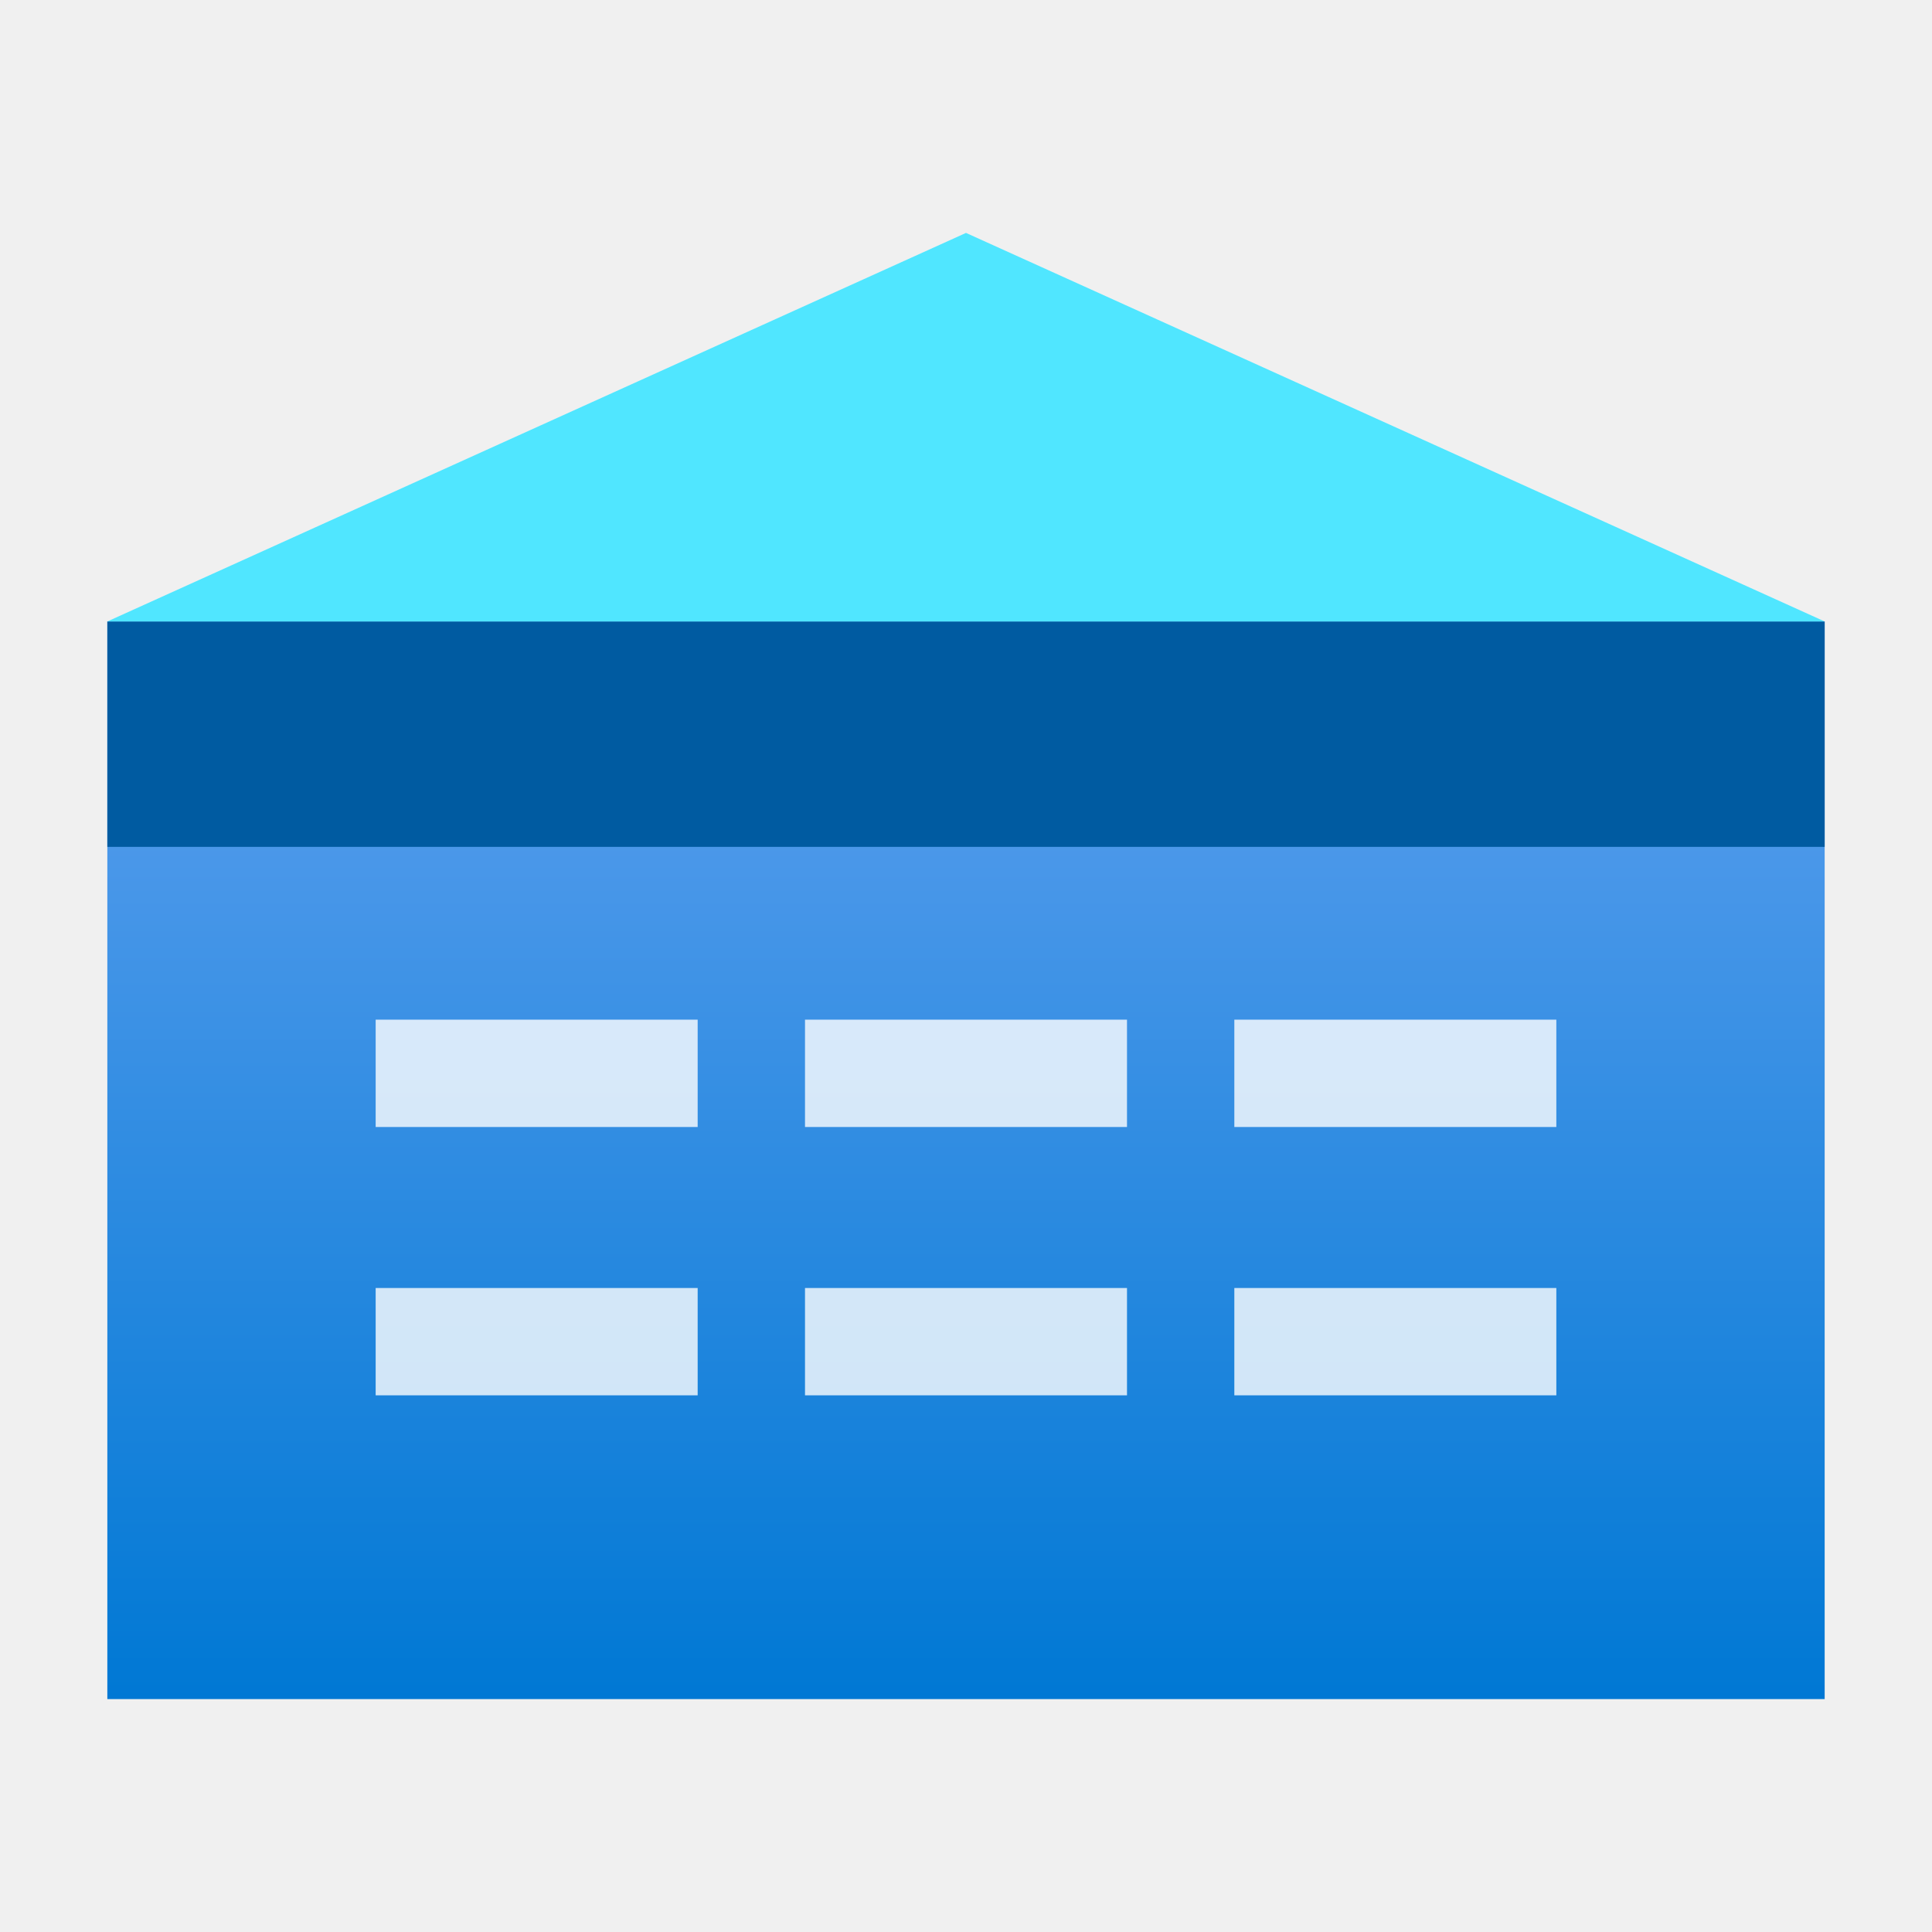
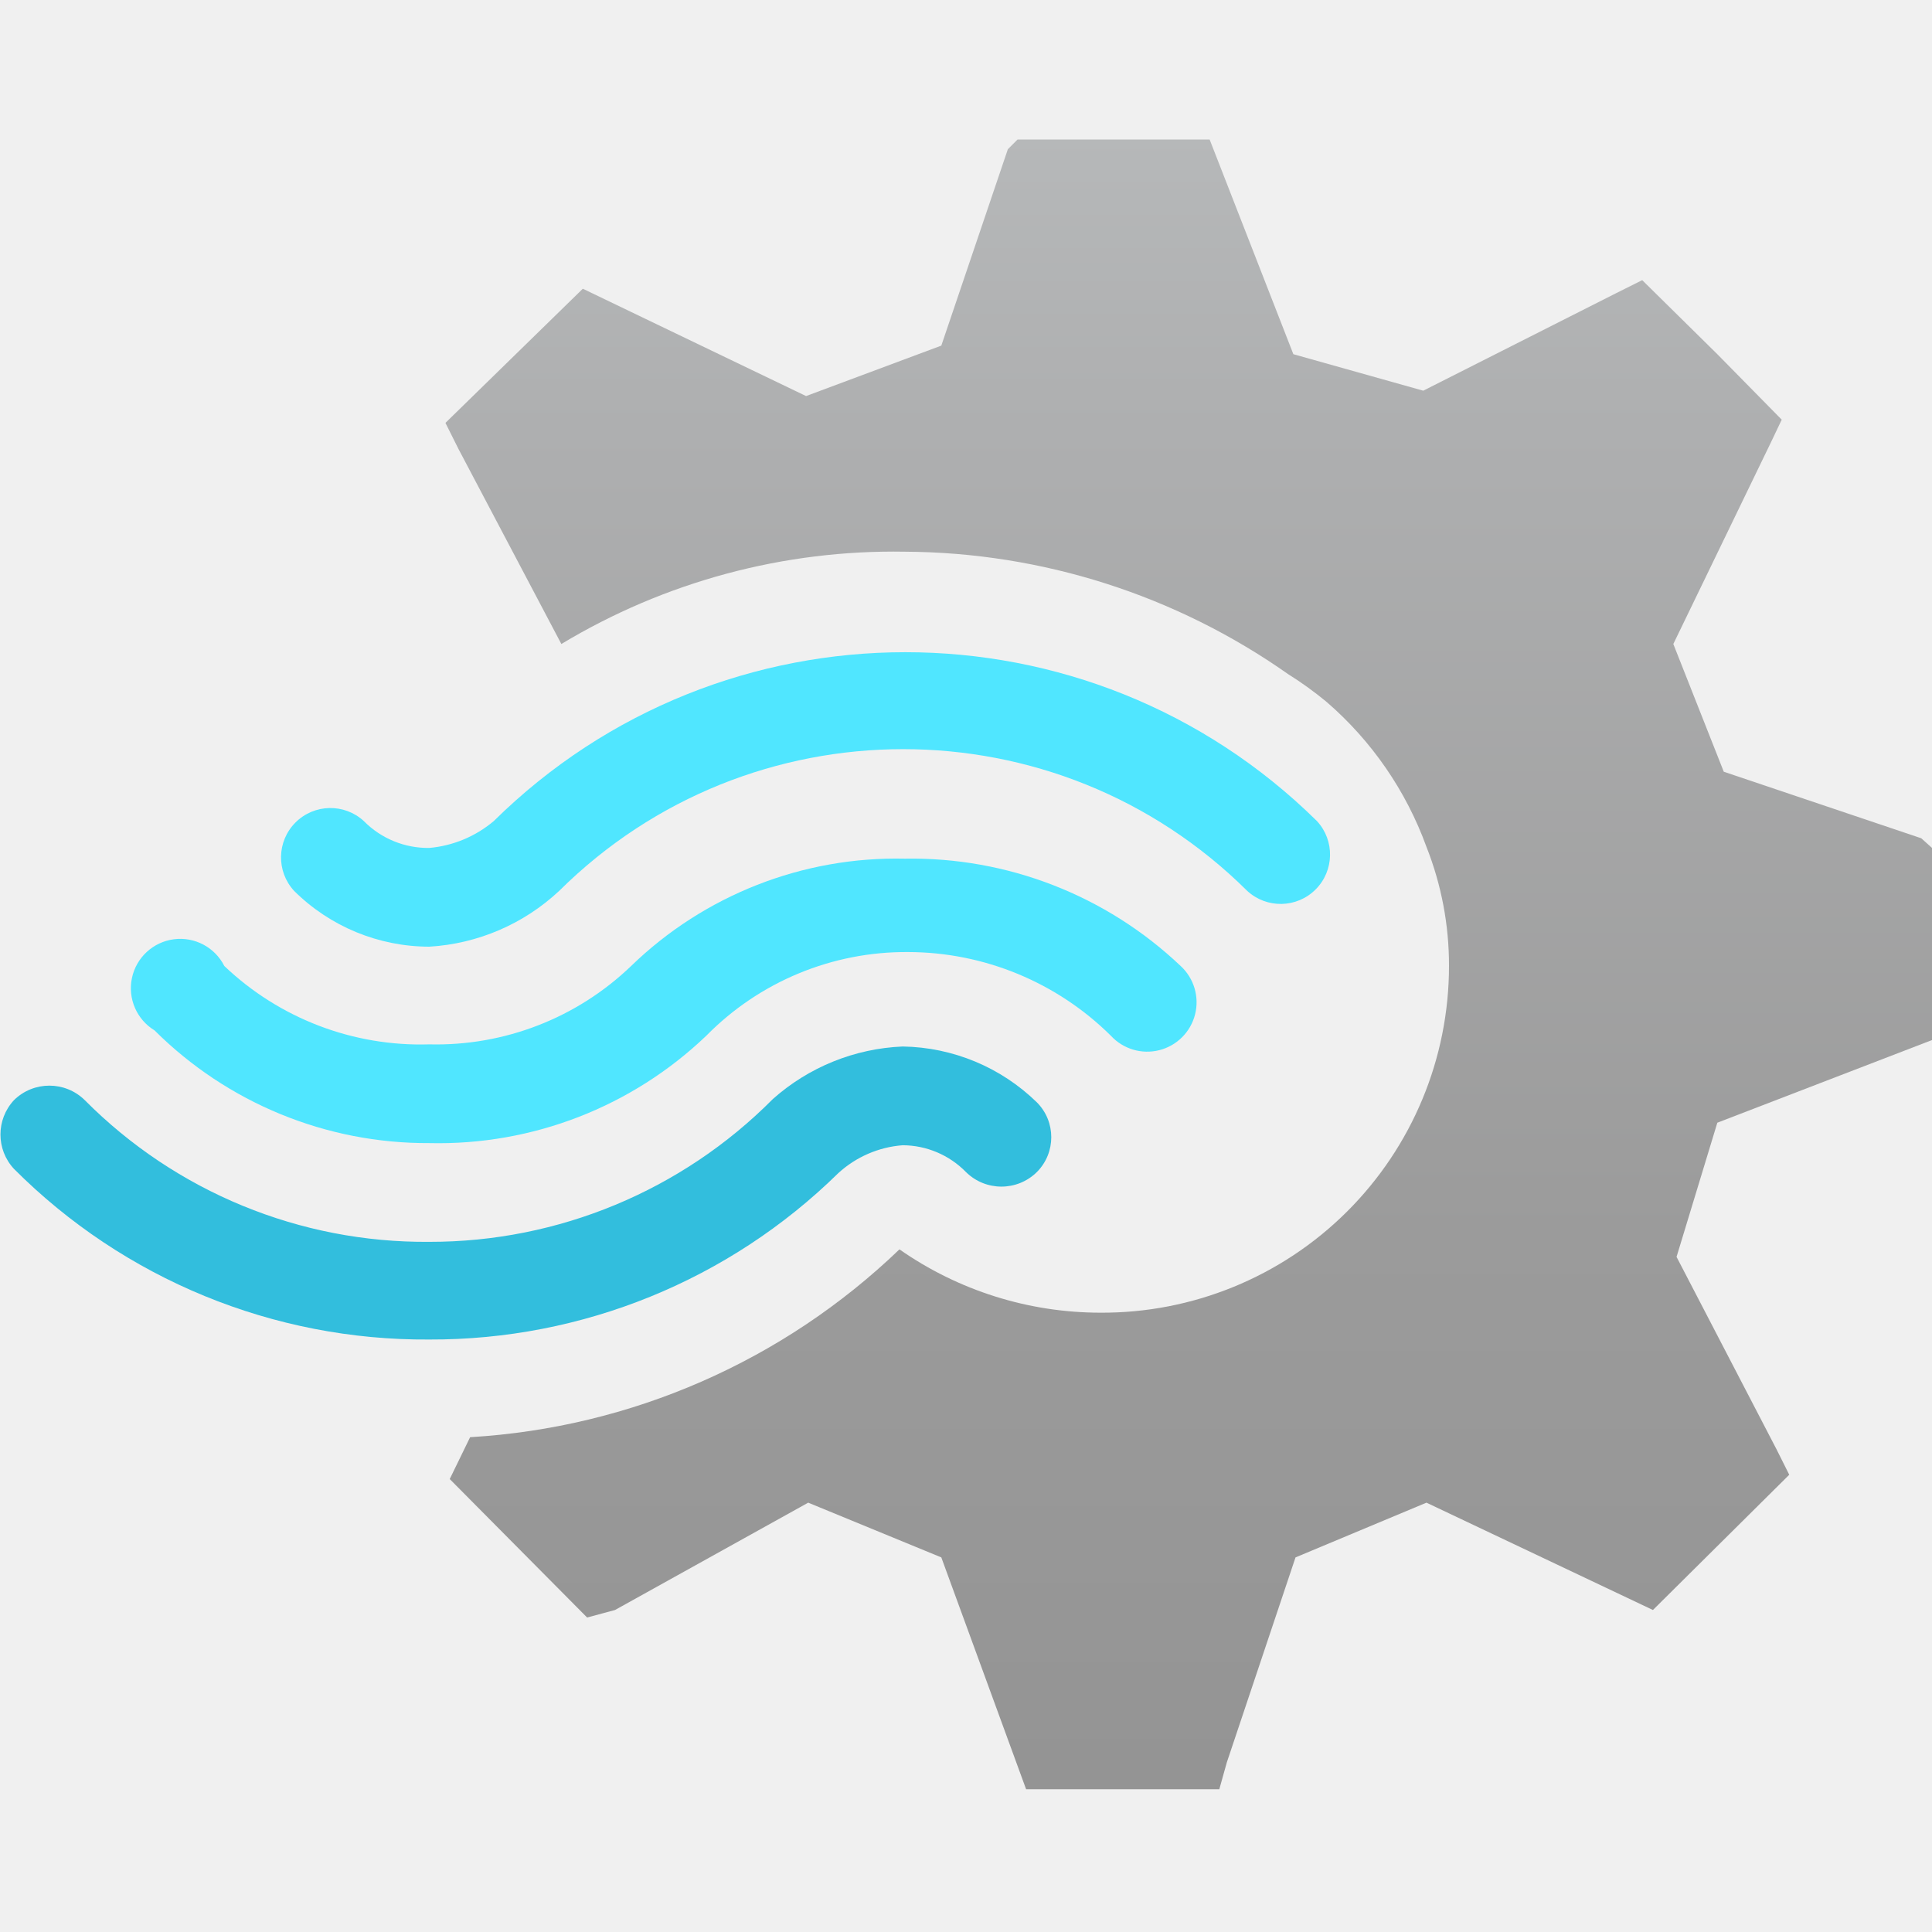
- <svg xmlns="http://www.w3.org/2000/svg" viewBox="0 0 18 18">
+ <svg xmlns="http://www.w3.org/2000/svg" width="18" height="18" viewBox="0 0 18 18">
  <defs>
-     <linearGradient id="a" x1="9" y1="15.83" x2="9" y2="5.79" gradientUnits="userSpaceOnUse">
-       <stop offset="0" stop-color="#0078d4" />
-       <stop offset="1" stop-color="#5ea0ef" />
+     <linearGradient id="bf1f93aa-5175-40a2-82a6-8b8653d30d7a" x1="11.08" y1="31.2" x2="11.08" y2="15.71" gradientTransform="translate(0 -14.32) scale(1 0.99)" gradientUnits="userSpaceOnUse">
+       <stop offset="0" stop-color="#949494" />
+       <stop offset="0.33" stop-color="#9b9b9b" />
+       <stop offset="0.82" stop-color="#aeafb0" />
+       <stop offset="1" stop-color="#b6b8b9" />
    </linearGradient>
  </defs>
-   <path d="M1 5.79h16v10.04H1z" fill="url(#a)" />
-   <path d="M1 5.79h16v2.1H1z" fill="#005ba1" />
-   <path d="M9 2.17L1 5.79h16L9 2.17z" fill="#50e6ff" />
-   <path d="M3.5 9.5h3v1h-3zm4 0h3v1h-3zm4 0h3v1h-3zm-8 2.5h3v1h-3zm4 0h3v1h-3zm4 0h3v1h-3z" fill="#fff" opacity=".8" />
+   <g>
+     <path d="M18,9.69V7.9l-.1-.09-1.84-.62L15.59,6l.91-1.88.1-.21L16,3.3l-.7-.69-.24.12-1.8.91L12.05,3.3l-.78-2H9.48l-.09.09L8.77,3.22l-1.26.47-2.08-1L4.15,3.94l.12.24L5.23,6a6,6,0,0,1,3.2-.86A6.26,6.26,0,0,1,12,6.28a3.32,3.32,0,0,1,.36.26l0,0a3.25,3.25,0,0,1,.93,1.35h0A3,3,0,0,1,13.5,9a3.23,3.23,0,0,1-3.25,3.23,3.27,3.27,0,0,1-1.87-.59,6.31,6.31,0,0,1-4,1.75l-.19.39,1.28,1.29L5.73,15,7.53,14l1.24.51.79,2.16h1.8l.07-.25.64-1.91L13.29,14l2.11,1,1.27-1.26-.12-.24-.93-1.79L16,10.46Z" fill="url(#bf1f93aa-5175-40a2-82a6-8b8653d30d7a)" />
+     <path d="M4,10.65H4A3.6,3.6,0,0,1,1.44,9.6.46.46,0,1,1,2.09,9,2.65,2.65,0,0,0,4,9.73H4A2.62,2.62,0,0,0,5.88,9a3.55,3.55,0,0,1,2.55-1A3.64,3.64,0,0,1,11,9a.46.46,0,1,1-.65.65,2.69,2.69,0,0,0-1.89-.78h0a2.61,2.61,0,0,0-1.88.78A3.61,3.61,0,0,1,4,10.65Z" fill="#50e6ff" />
+     <path d="M4,8.82H4A1.79,1.79,0,0,1,2.74,8.3a.46.46,0,0,1,.65-.65A.84.84,0,0,0,4,7.9H4a1.08,1.08,0,0,0,.6-.25,5.46,5.46,0,0,1,7.67,0,.46.46,0,0,1-.65.65,4.55,4.55,0,0,0-6.41,0A1.94,1.94,0,0,1,4,8.82Z" fill="#50e6ff" />
+     <path d="M4,12.48A5.41,5.41,0,0,1,.13,10.89a.47.47,0,0,1,0-.64.47.47,0,0,1,.66,0A4.47,4.47,0,0,0,4,11.57,4.5,4.5,0,0,0,7.2,10.24a1.94,1.94,0,0,1,1.21-.49,1.83,1.83,0,0,1,1.25.52.46.46,0,0,1,0,.65.47.47,0,0,1-.66,0,.83.83,0,0,0-.59-.25h0a1,1,0,0,0-.6.26A5.41,5.41,0,0,1,4,12.48Z" fill="#32bedd" />
+   </g>
</svg>
